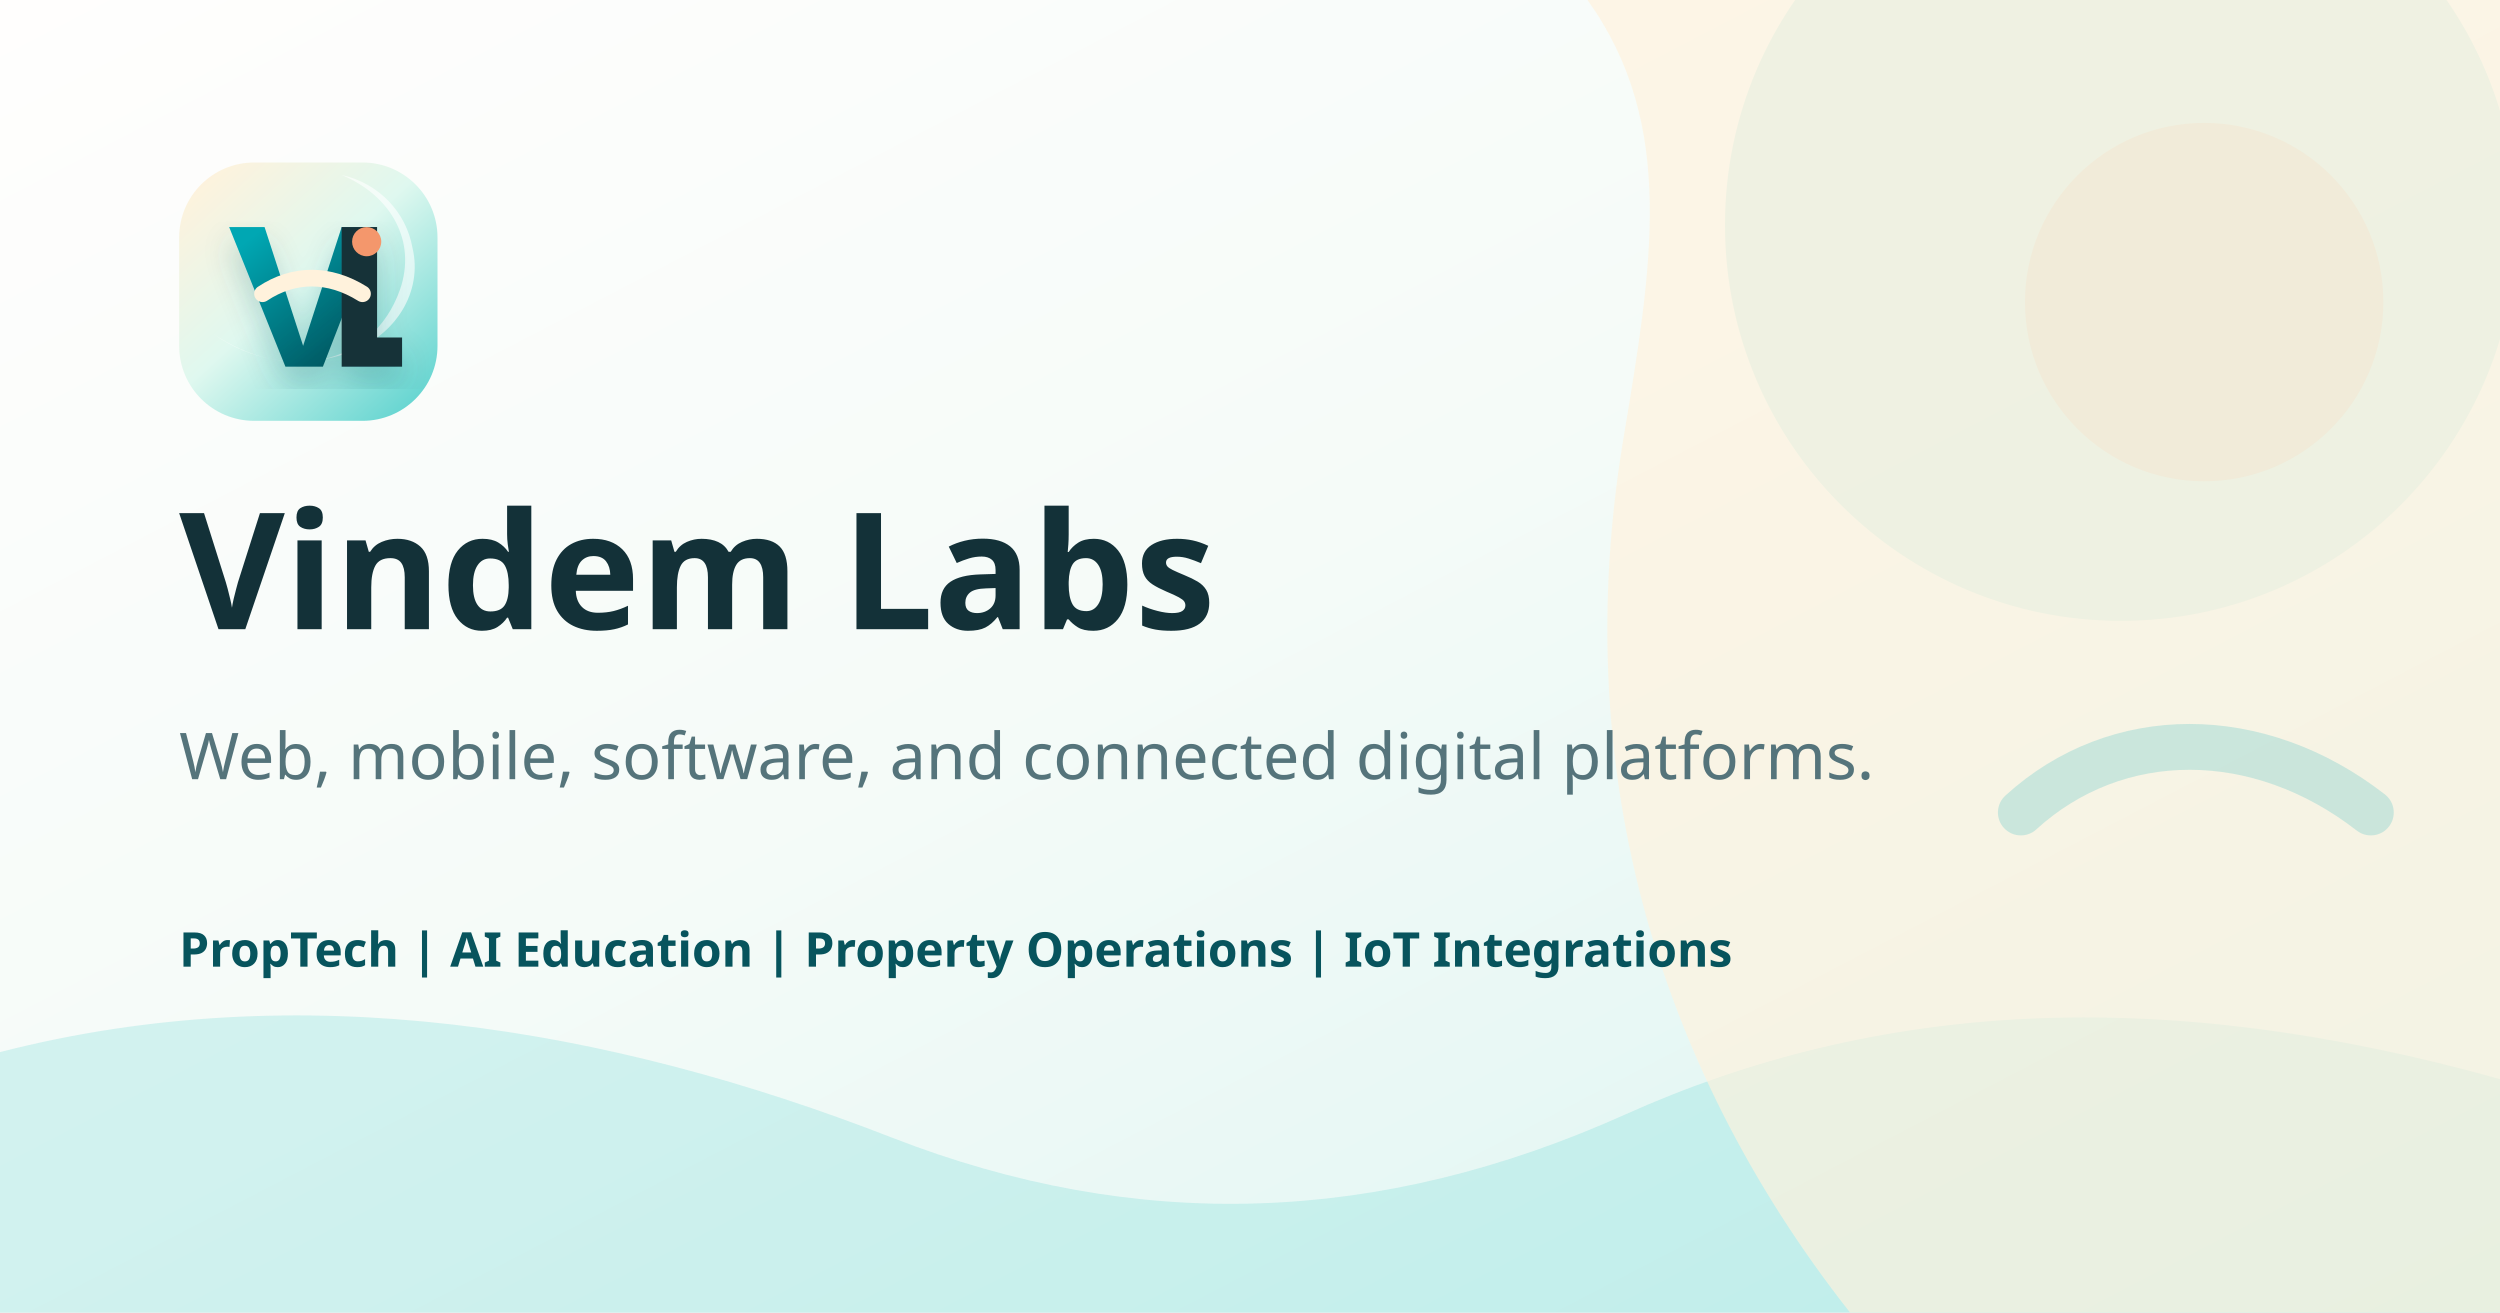
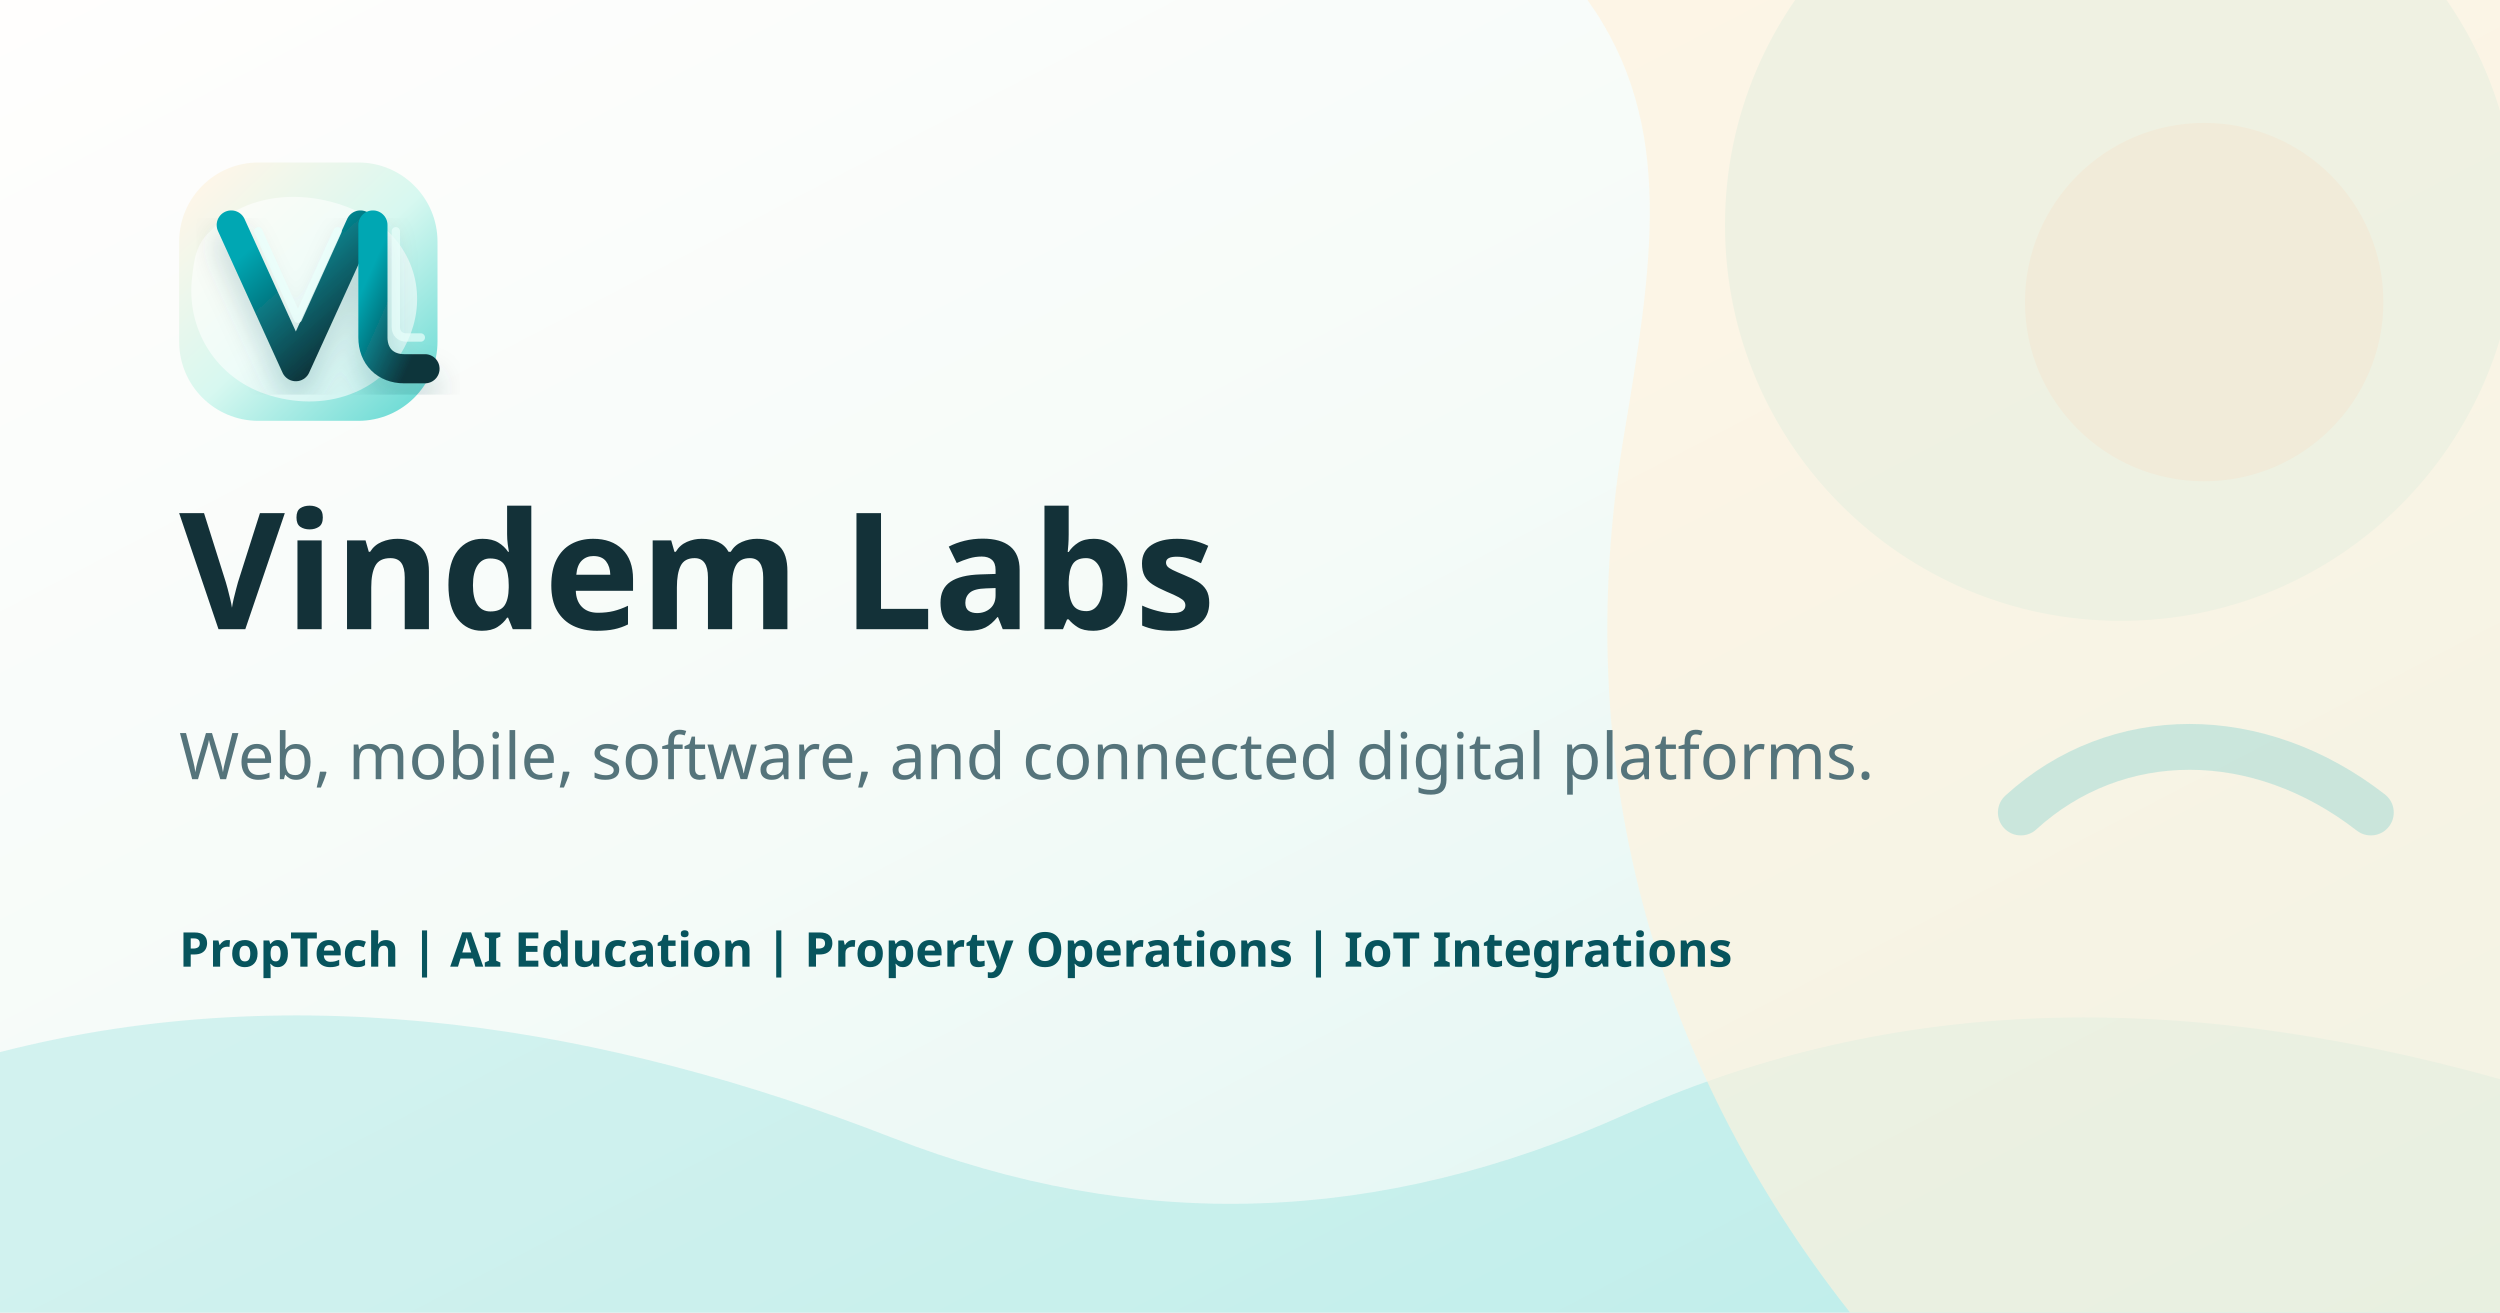
<svg xmlns="http://www.w3.org/2000/svg" viewBox="0 0 1200 630">
  <defs>
    <linearGradient id="bg" x1="0%" y1="0%" x2="100%" y2="100%">
      <stop offset="0%" stop-color="#fffefd" />
      <stop offset="47%" stop-color="#f5fbf8" />
      <stop offset="100%" stop-color="#d9f4f1" />
    </linearGradient>
-     <linearGradient id="tile" x1="8%" y1="4%" x2="92%" y2="96%">
-       <stop offset="0%" stop-color="#fff2dc" />
-       <stop offset="46%" stop-color="#dff8ef" />
-       <stop offset="100%" stop-color="#62d4d0" />
+     <linearGradient id="tile" x1="8%" y1="6%" x2="92%" y2="94%">
+       <stop offset="0%" stop-color="#fff6e8" />
+       <stop offset="52%" stop-color="#d7f8f0" />
+       <stop offset="100%" stop-color="#6ddbd5" />
    </linearGradient>
-     <linearGradient id="ribbon" x1="14%" y1="8%" x2="86%" y2="92%">
+     <linearGradient id="ink" x1="20%" y1="12%" x2="82%" y2="88%">
      <stop offset="0%" stop-color="#00a7b3" />
-       <stop offset="100%" stop-color="#07545d" />
+       <stop offset="100%" stop-color="#11343b" />
    </linearGradient>
-     <filter id="lift" x="-16%" y="-16%" width="132%" height="132%">
-       <feDropShadow dx="0" dy="8" stdDeviation="7" flood-color="#07545d" flood-opacity="0.22" />
+     <filter id="soft-shadow" x="-18%" y="-18%" width="136%" height="136%">
+       <feDropShadow dx="0" dy="9" stdDeviation="7" flood-color="#07545d" flood-opacity="0.2" />
    </filter>
  </defs>
  <rect width="1200" height="630" fill="url(#bg)" />
  <circle cx="1018" cy="108" r="190" fill="#beece7" opacity="0.68" />
  <circle cx="1058" cy="145" r="86" fill="#f4976c" opacity="0.2" />
  <path d="M0 505C144 468 292 493 428 546C546 592 662 588 780 535C900 481 1036 472 1200 518V630H0Z" fill="#62d4d0" opacity="0.24" />
  <path d="M762 0H1200V630H888C792 508 754 364 779 212C793 128 805 60 762 0Z" fill="#fff2dc" opacity="0.66" />
  <path d="M970 390C1016 348 1084 348 1138 390" fill="none" stroke="#00a7b3" stroke-width="22" stroke-linecap="round" opacity="0.18" />
-   <rect x="86" y="78" width="124" height="124" rx="36" fill="url(#tile)" />
-   <path d="M102 160C120 173 144 178 168 169C190 161 203 140 198 119C195 102 182 88 164 84C188 94 200 116 192 139C179 176 137 184 102 160Z" fill="#ffffff" opacity="0.62" />
-   <g filter="url(#lift)">
-     <path d="M110 109H127L145.5 166L164 109H181L155 176H137L110 109Z" fill="url(#ribbon)" />
-     <path d="M164 109H181V162H193V176H164V109Z" fill="#133138" />
+   <rect x="86" y="78" width="124" height="124" rx="38" fill="url(#tile)" />
+   <path d="M101 111C118 91 153 89 180 106C199 119 206 143 195 165C184 188 156 199 127 189C104 181 90 159 92 135C93 125 94 117 101 111Z" fill="#ffffff" opacity="0.58" />
+   <g filter="url(#soft-shadow)" fill="none" stroke="url(#ink)" stroke-linecap="round" stroke-linejoin="round">
+     <path d="M111 108L142 176L173 108" stroke-width="14" />
+     <path d="M179 108V162C179 171 185 177 194 177H204" stroke-width="14" />
  </g>
-   <path d="M126 141C141 131 158 131 174 141" fill="none" stroke="#fff2dc" stroke-width="8" stroke-linecap="round" />
-   <circle cx="176" cy="116" r="7" fill="#f4976c" />
+   <path d="M124 111L143 153L162 111" fill="none" stroke="#eafffb" stroke-width="4" stroke-linecap="round" stroke-linejoin="round" opacity="0.82" />
+   <path d="M190 111V157C190 160 192 162 195 162H202" fill="none" stroke="#eafffb" stroke-width="4" stroke-linecap="round" stroke-linejoin="round" opacity="0.7" />
  <text x="86" y="302" fill="#133138" font-family="Sora, Avenir Next, Segoe UI, sans-serif" font-size="78" font-weight="800">Vindem Labs</text>
  <text x="86" y="374" fill="#55747b" font-family="Sora, Avenir Next, Segoe UI, sans-serif" font-size="31">Web, mobile, software, and connected digital platforms.</text>
  <text x="86" y="464" fill="#07545d" font-family="Sora, Avenir Next, Segoe UI, sans-serif" font-size="23" font-weight="800">PropTech | AI Education | Property Operations | IoT Integrations</text>
</svg>
